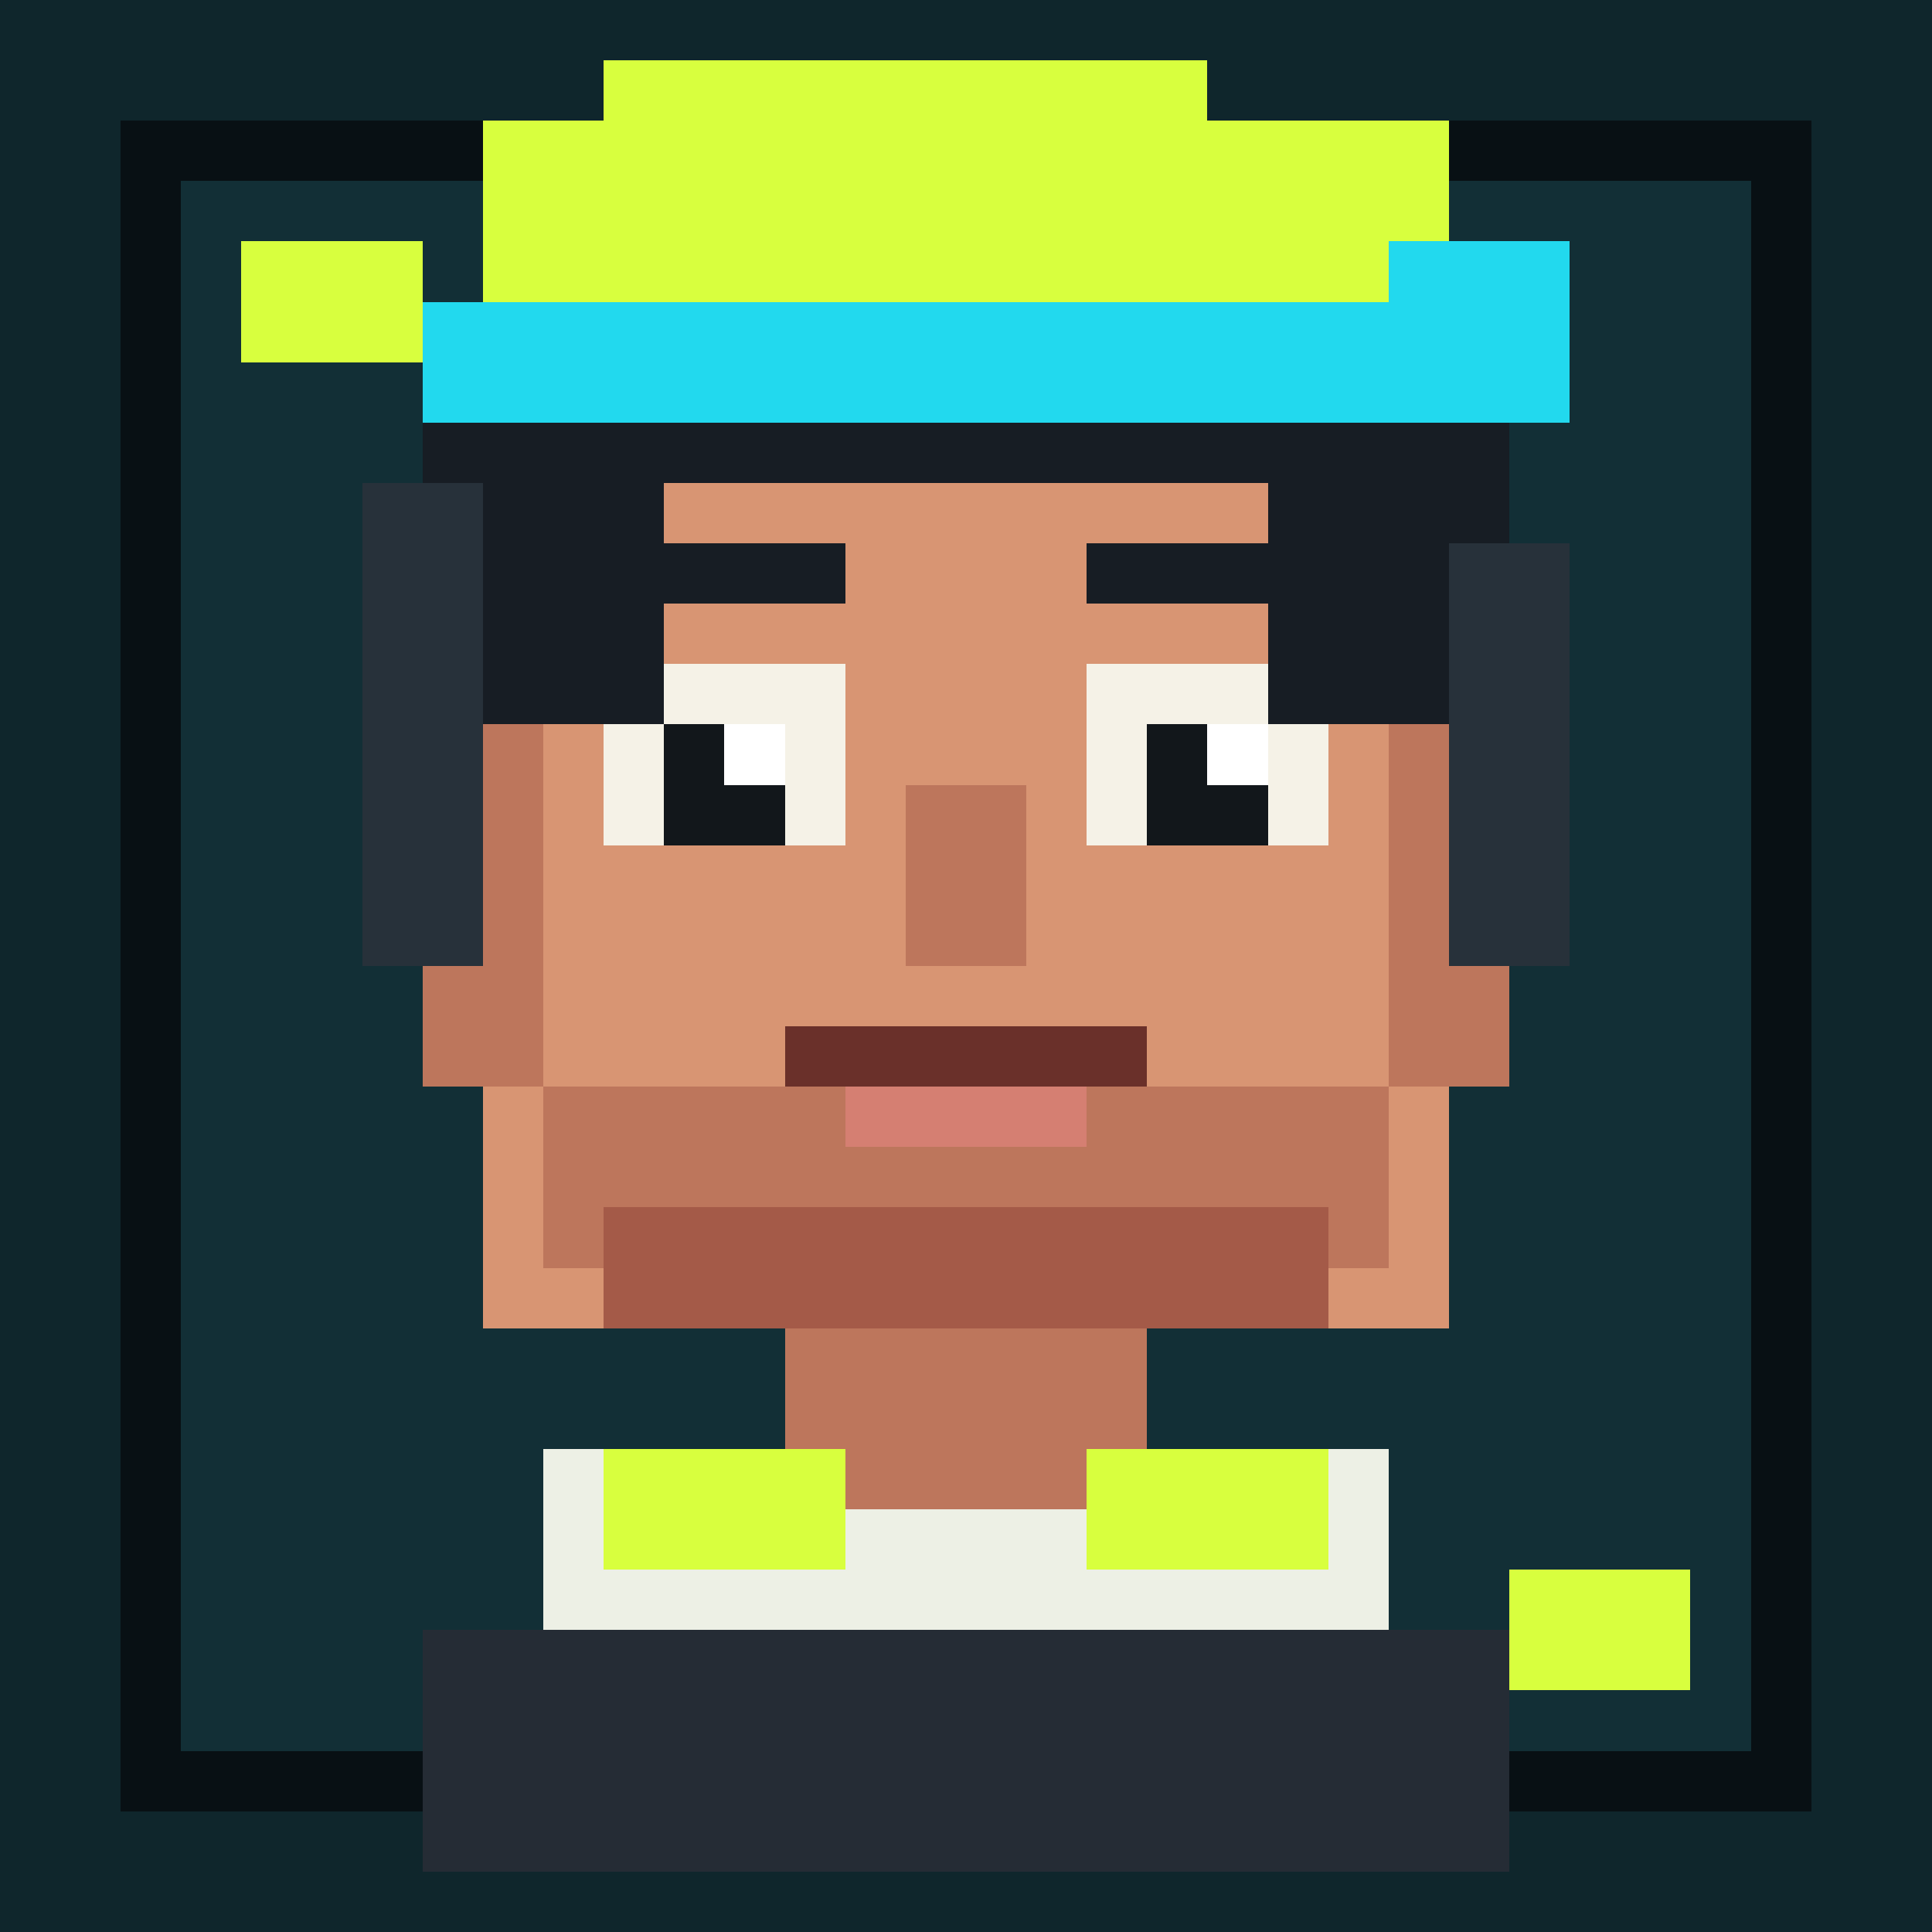
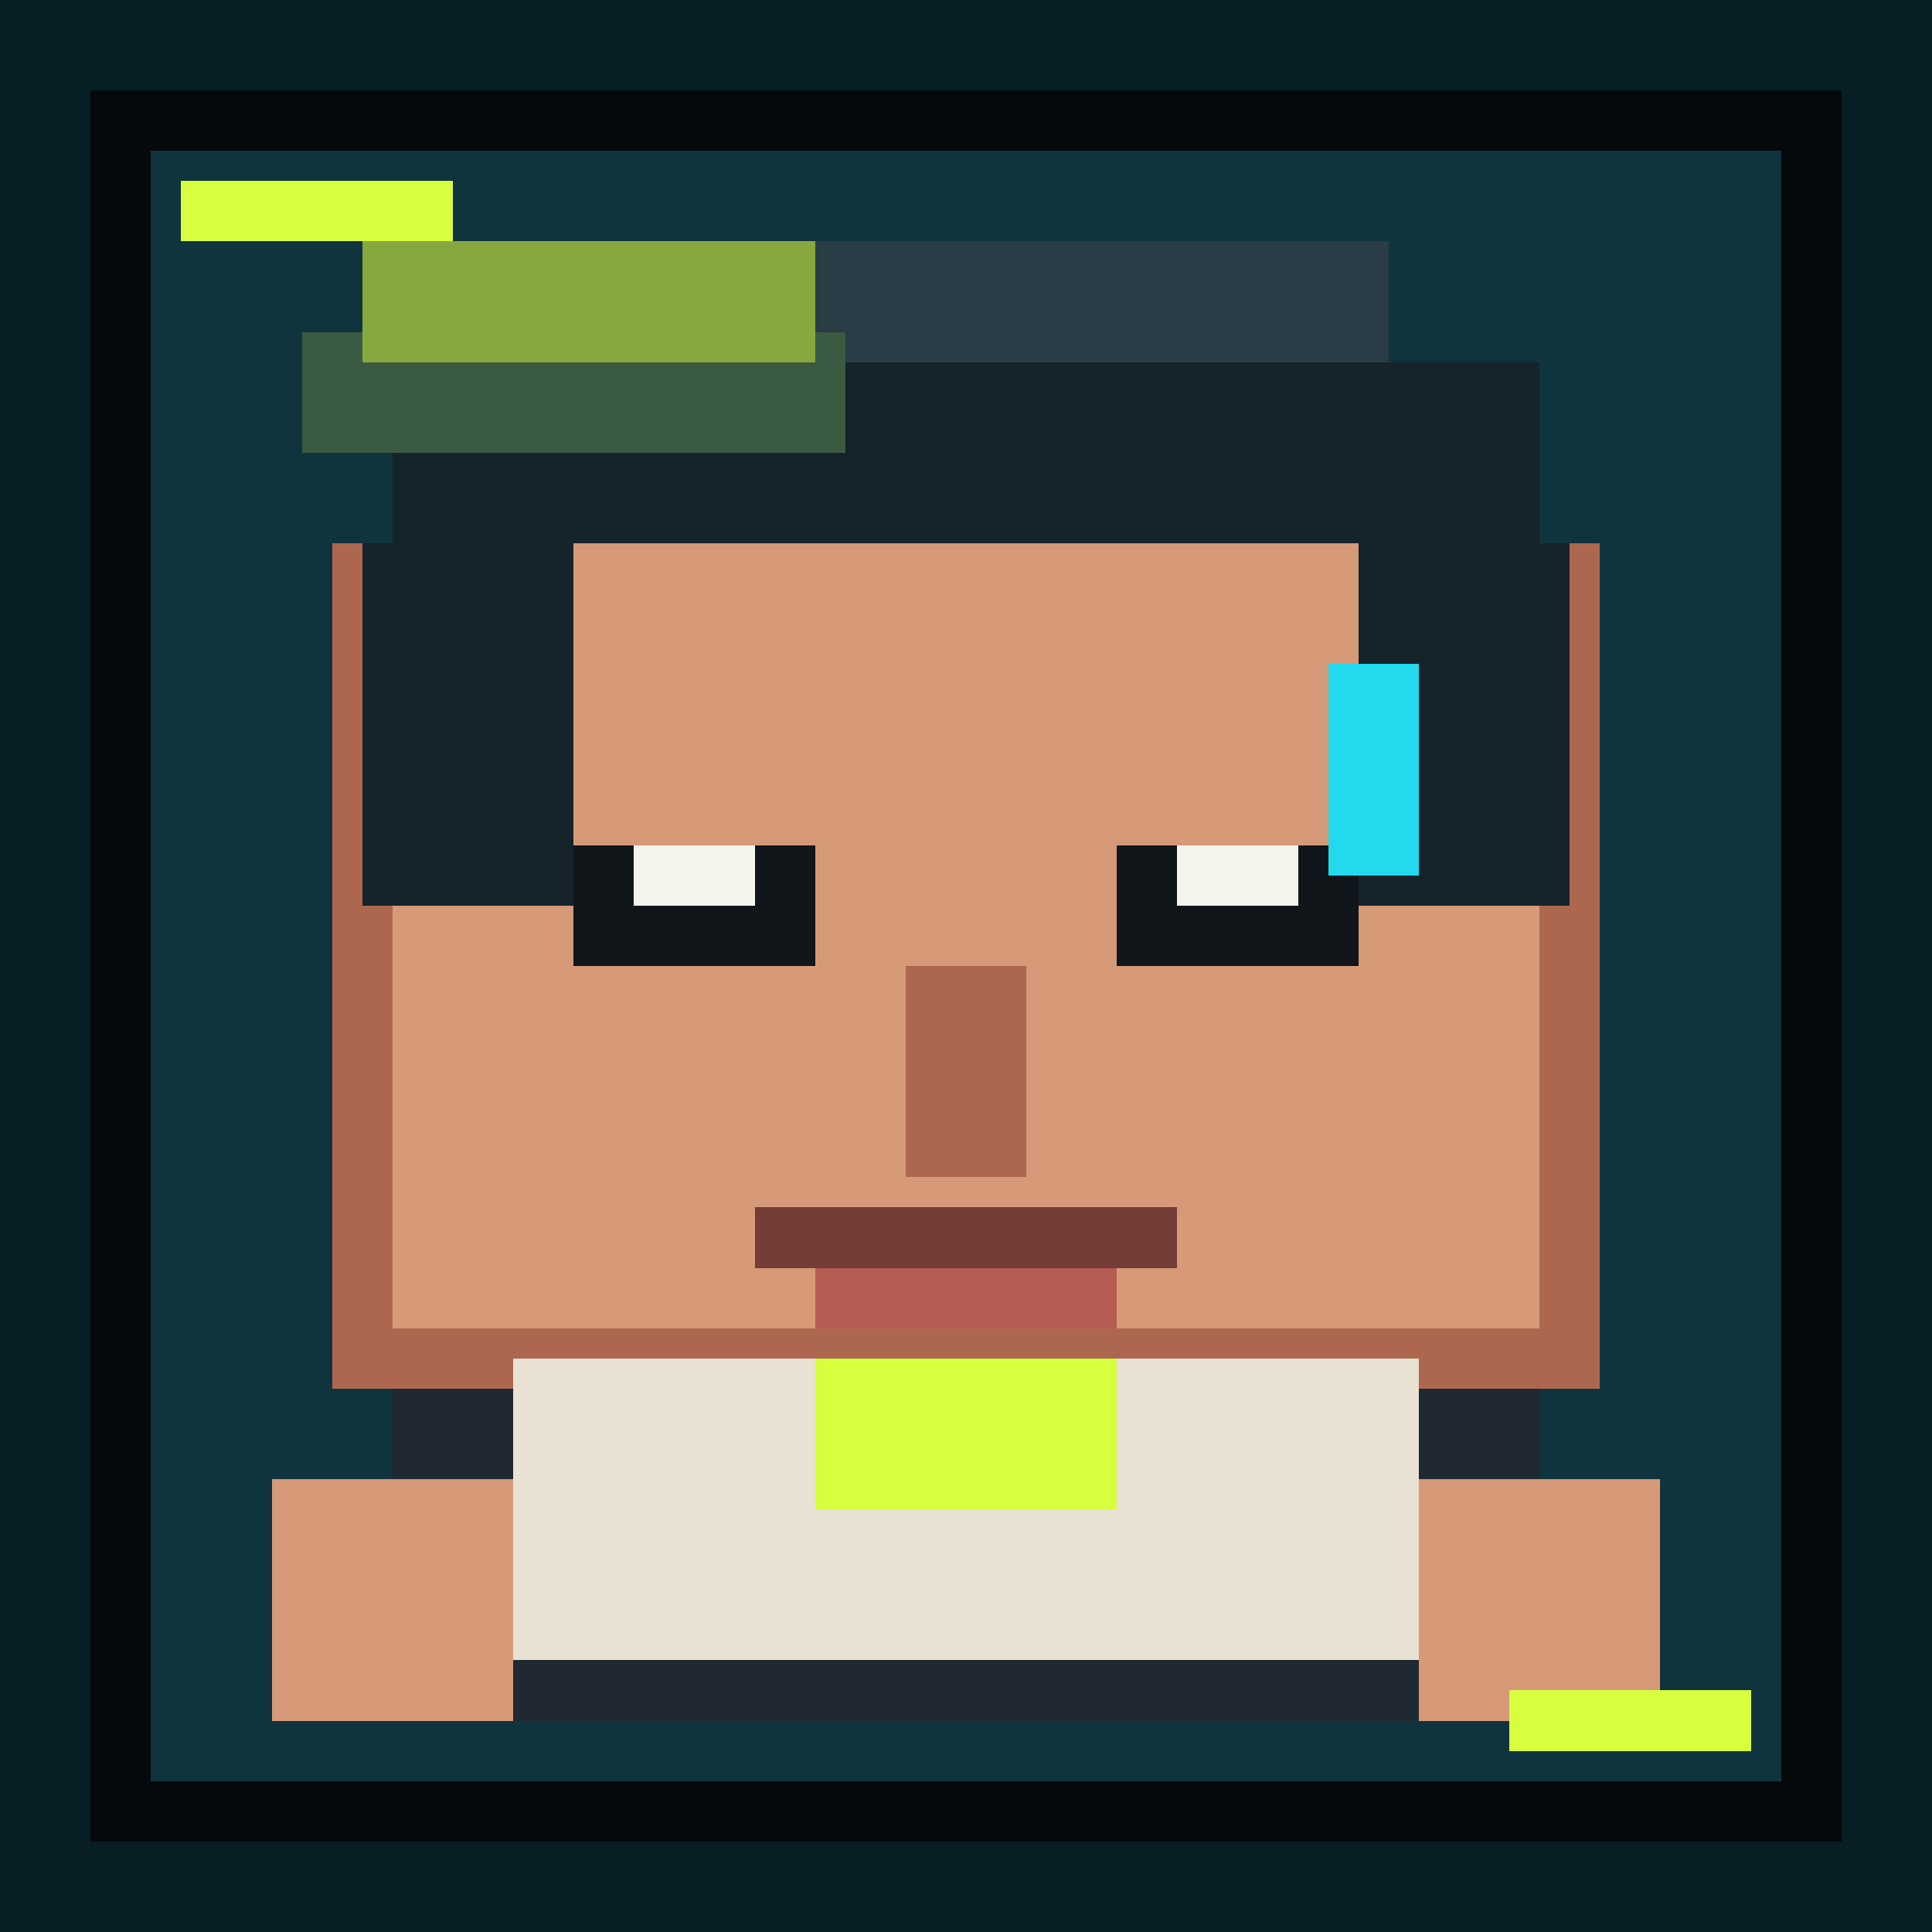
- <svg xmlns="http://www.w3.org/2000/svg" width="256" height="256" viewBox="0 0 256 256" shape-rendering="crispEdges">
-   <rect x="0" y="0" width="256" height="256" fill="#0f262c" />
-   <rect x="16" y="16" width="224" height="224" fill="#081014" />
-   <rect x="24" y="24" width="208" height="208" fill="#122f36" />
-   <rect x="72" y="192" width="112" height="40" fill="#edf0e5" />
-   <rect x="56" y="216" width="144" height="32" fill="#252c35" />
-   <rect x="104" y="168" width="48" height="32" fill="#bd765c" />
-   <rect x="64" y="56" width="128" height="120" fill="#d89573" />
-   <rect x="56" y="80" width="16" height="64" fill="#bd765c" />
-   <rect x="184" y="80" width="16" height="64" fill="#bd765c" />
-   <rect x="72" y="144" width="112" height="24" fill="#bd765c" />
-   <rect x="80" y="160" width="96" height="16" fill="#a45a48" />
-   <rect x="80" y="88" width="32" height="24" fill="#f5f2e7" />
-   <rect x="144" y="88" width="32" height="24" fill="#f5f2e7" />
-   <rect x="88" y="96" width="16" height="16" fill="#12171b" />
-   <rect x="152" y="96" width="16" height="16" fill="#12171b" />
-   <rect x="96" y="96" width="8" height="8" fill="#fff" />
-   <rect x="160" y="96" width="8" height="8" fill="#fff" />
-   <rect x="80" y="72" width="32" height="8" fill="#171d24" />
-   <rect x="144" y="72" width="32" height="8" fill="#171d24" />
-   <rect x="120" y="104" width="16" height="24" fill="#bd765c" />
-   <rect x="104" y="136" width="48" height="8" fill="#6a302a" />
-   <rect x="112" y="144" width="32" height="8" fill="#d57f72" />
-   <rect x="64" y="40" width="128" height="24" fill="#171d24" />
-   <rect x="56" y="56" width="32" height="40" fill="#171d24" />
-   <rect x="168" y="48" width="32" height="48" fill="#171d24" />
-   <rect x="80" y="32" width="88" height="16" fill="#27313a" />
-   <rect x="48" y="64" width="16" height="64" fill="#27313a" />
-   <rect x="192" y="72" width="16" height="56" fill="#27313a" />
-   <rect x="80" y="192" width="32" height="16" fill="#d8ff3e" />
-   <rect x="144" y="192" width="32" height="16" fill="#d8ff3e" />
-   <rect x="32" y="32" width="24" height="16" fill="#d8ff3e" />
-   <rect x="200" y="208" width="24" height="16" fill="#d8ff3e" />
-   <rect x="64" y="16" width="128" height="32" fill="#d8ff3e" />
-   <rect x="56" y="40" width="144" height="16" fill="#22d9ee" />
-   <rect x="80" y="8" width="80" height="16" fill="#d8ff3e" />
-   <rect x="184" y="32" width="24" height="24" fill="#22d9ee" />
+ <svg xmlns="http://www.w3.org/2000/svg" width="512" height="512" viewBox="0 0 64 64" shape-rendering="crispEdges">
+   <rect x="0" y="0" width="64" height="64" fill="#071e24" />
+   <rect x="3" y="3" width="58" height="58" fill="#06090b" />
+   <rect x="5" y="5" width="54" height="54" fill="#10343d" />
+   <rect x="18" y="8" width="28" height="5" fill="#2a3c45" />
+   <rect x="13" y="12" width="38" height="8" fill="#15232b" />
+   <rect x="11" y="18" width="42" height="28" fill="#ae674f" />
+   <rect x="13" y="18" width="38" height="26" fill="#d69a78" />
+   <rect x="12" y="18" width="7" height="12" fill="#15232b" />
+   <rect x="45" y="18" width="7" height="12" fill="#15232b" />
+   <rect x="19" y="28" width="8" height="4" fill="#11161a" />
+   <rect x="37" y="28" width="8" height="4" fill="#11161a" />
+   <rect x="21" y="28" width="4" height="2" fill="#f3f4ec" />
+   <rect x="39" y="28" width="4" height="2" fill="#f3f4ec" />
+   <rect x="30" y="32" width="4" height="7" fill="#ae674f" />
+   <rect x="25" y="40" width="14" height="2" fill="#743d37" />
+   <rect x="27" y="42" width="10" height="2" fill="#b55c53" />
+   <rect x="13" y="46" width="38" height="11" fill="#202832" />
+   <rect x="17" y="45" width="30" height="10" fill="#e9e1d3" />
+   <rect x="27" y="45" width="10" height="5" fill="#d8ff3e" />
+   <rect x="9" y="49" width="8" height="8" fill="#d69a78" />
+   <rect x="47" y="49" width="8" height="8" fill="#d69a78" />
+   <rect x="6" y="6" width="9" height="2" fill="#d8ff3e" />
+   <rect x="50" y="56" width="8" height="2" fill="#d8ff3e" />
+   <rect x="10" y="11" width="18" height="4" fill="#3b5a42" />
+   <rect x="12" y="8" width="15" height="4" fill="#87a83f" />
+   <rect x="44" y="22" width="3" height="7" fill="#22d9ee" />
</svg>
